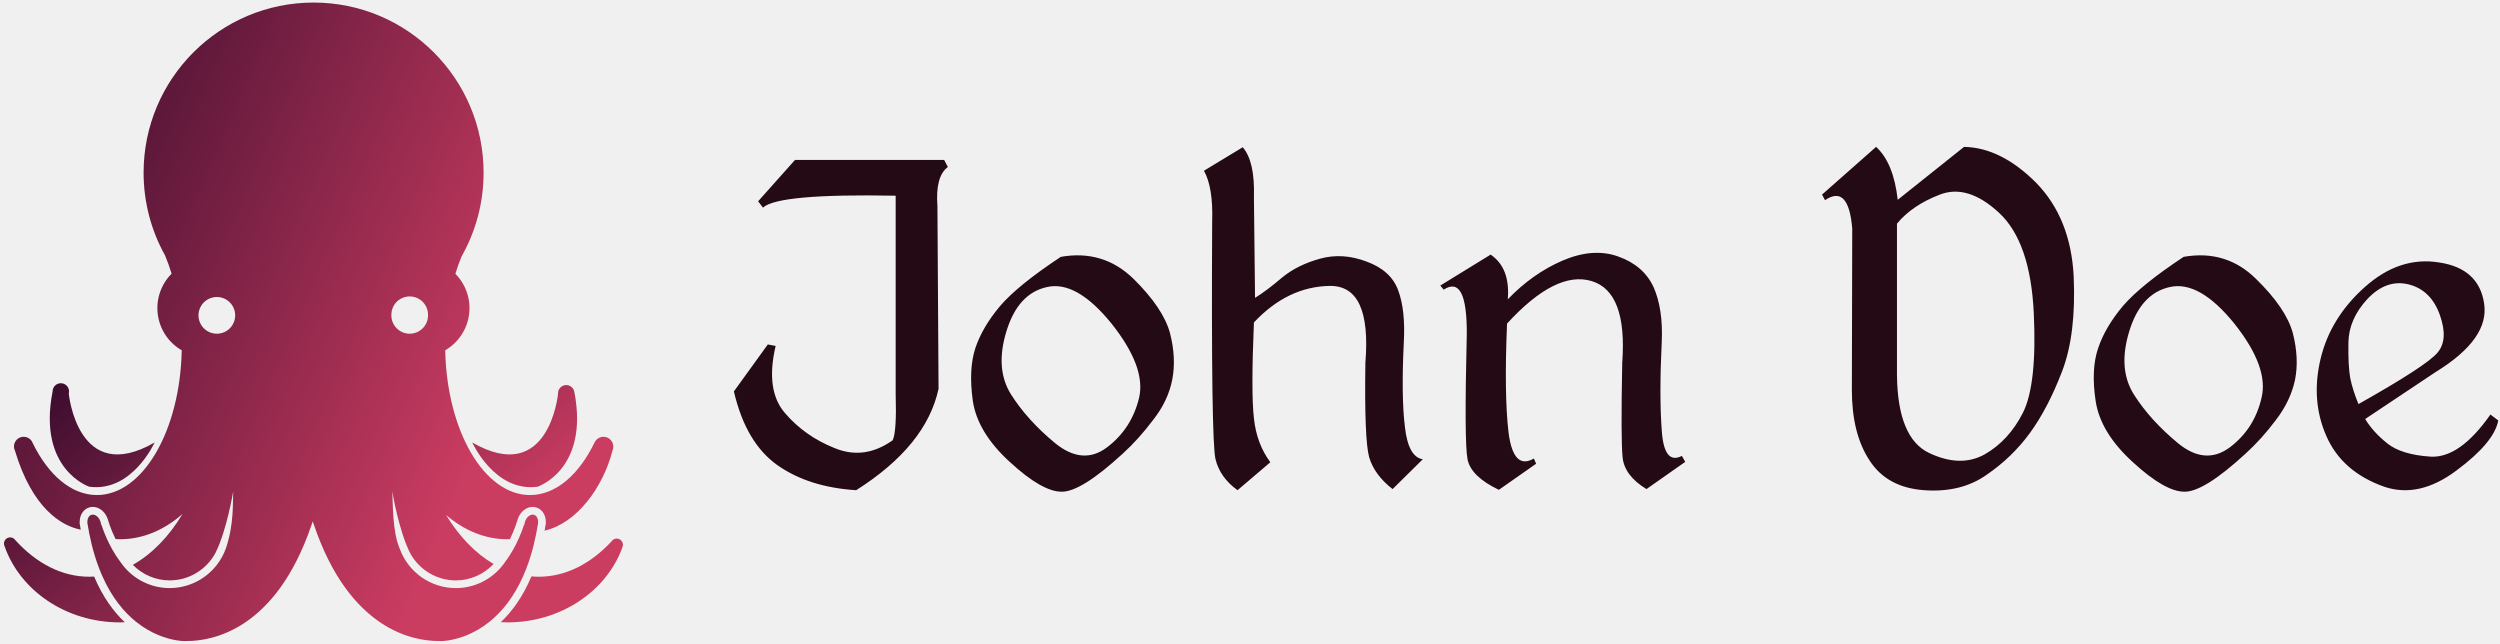
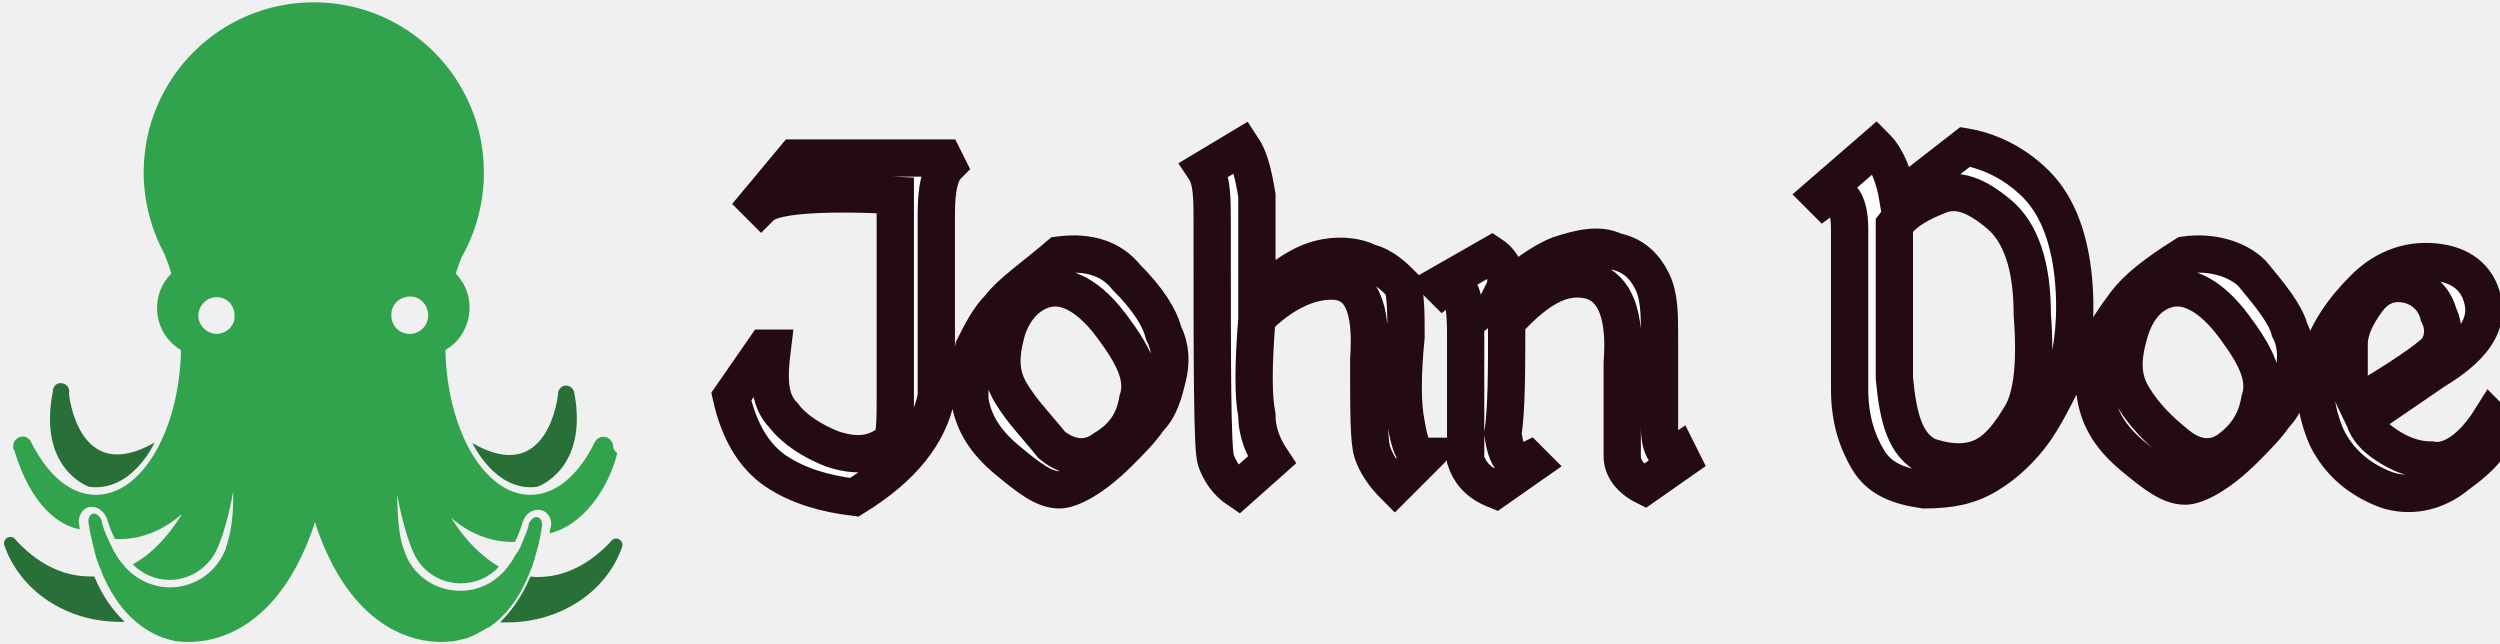
- <svg xmlns="http://www.w3.org/2000/svg" data-v-423bf9ae="" viewBox="0 0 435 112" class="iconLeft">
-   <g data-v-423bf9ae="" id="26d3f73e-e688-41c2-9f8f-e5f6c31c4438" fill="#240A14" transform="matrix(6.486419,0,0,6.486419,125.9454,2.853097)">
-     <path d="M1.91 3.85L0.92 4.96L1.05 5.13L1.05 5.13Q1.46 4.75 4.61 4.81L4.61 4.81L4.61 10.12L4.61 10.12Q4.64 11.14 4.53 11.37L4.53 11.37L4.53 11.37Q3.77 11.91 2.97 11.58L2.97 11.58L2.97 11.58Q2.17 11.26 1.64 10.64L1.64 10.64L1.64 10.64Q1.11 10.03 1.39 8.84L1.39 8.84L1.18 8.80L0.27 10.06L0.27 10.06Q0.59 11.44 1.44 12.04L1.44 12.04L1.44 12.04Q2.28 12.63 3.55 12.71L3.55 12.71L3.55 12.71Q5.43 11.52 5.76 9.99L5.76 9.99L5.73 5.09L5.73 5.09Q5.67 4.29 6.01 4.04L6.01 4.04L5.91 3.85L1.91 3.85ZM9.04 6.45L9.04 6.45Q7.89 7.21 7.41 7.77L7.41 7.77L7.41 7.77Q6.94 8.33 6.75 8.89L6.75 8.89L6.75 8.89Q6.56 9.46 6.68 10.32L6.68 10.32L6.68 10.32Q6.81 11.17 7.68 11.96L7.68 11.96L7.68 11.96Q8.54 12.75 9.06 12.75L9.06 12.75L9.06 12.75Q9.58 12.76 10.70 11.73L10.70 11.73L10.70 11.73Q11.13 11.34 11.52 10.82L11.52 10.82L11.52 10.82Q11.92 10.31 12.03 9.74L12.03 9.74L12.03 9.74Q12.14 9.17 11.97 8.50L11.97 8.50L11.97 8.50Q11.79 7.83 10.99 7.04L10.99 7.04L10.99 7.04Q10.18 6.25 9.04 6.45L9.04 6.45ZM8.67 7.26L8.67 7.26L8.67 7.26Q9.46 7.08 10.40 8.24L10.40 8.24L10.40 8.24Q11.33 9.41 11.14 10.23L11.14 10.23L11.14 10.23Q10.94 11.06 10.28 11.56L10.28 11.56L10.28 11.56Q9.63 12.05 8.89 11.45L8.89 11.45L8.89 11.45Q8.15 10.84 7.71 10.15L7.71 10.15L7.71 10.15Q7.27 9.46 7.58 8.45L7.58 8.45L7.58 8.45Q7.89 7.43 8.67 7.26ZM13.92 3.51L12.88 4.14L12.88 4.14Q13.13 4.59 13.10 5.50L13.10 5.50L13.10 5.50Q13.07 11.40 13.19 11.88L13.19 11.88L13.19 11.88Q13.31 12.37 13.78 12.71L13.78 12.71L14.66 11.96L14.66 11.96Q14.29 11.46 14.22 10.78L14.22 10.78L14.22 10.78Q14.14 10.10 14.22 8.21L14.22 8.21L14.22 8.21Q15.12 7.25 16.25 7.23L16.25 7.23L16.25 7.23Q17.38 7.21 17.21 9.29L17.21 9.29L17.21 9.29Q17.18 11.34 17.31 11.82L17.31 11.82L17.31 11.82Q17.45 12.30 17.94 12.68L17.94 12.68L18.75 11.88L18.75 11.88Q18.36 11.82 18.27 11.01L18.27 11.01L18.27 11.01Q18.17 10.20 18.24 8.76L18.24 8.76L18.24 8.76Q18.29 7.88 18.09 7.35L18.09 7.35L18.09 7.35Q17.90 6.82 17.25 6.58L17.25 6.58L17.25 6.58Q16.60 6.33 15.99 6.50L15.99 6.50L15.99 6.50Q15.38 6.67 14.97 7.01L14.97 7.01L14.97 7.01Q14.56 7.36 14.25 7.55L14.25 7.55L14.22 4.85L14.22 4.85Q14.25 3.89 13.92 3.51L13.92 3.51ZM20.57 6.39L19.22 7.22L19.31 7.33L19.31 7.33Q19.94 6.92 19.93 8.52L19.93 8.52L19.93 8.52Q19.86 11.43 19.95 11.88L19.95 11.88L19.95 11.88Q20.04 12.34 20.79 12.70L20.79 12.70L21.79 12.00L21.73 11.86L21.73 11.86Q21.18 12.18 21.05 11.16L21.05 11.16L21.05 11.16Q20.93 10.14 21.01 8.24L21.01 8.24L21.01 8.24Q22.32 6.81 23.28 7.10L23.28 7.10L23.28 7.10Q24.24 7.39 24.10 9.29L24.10 9.29L24.10 9.29Q24.06 11.34 24.11 11.83L24.11 11.83L24.11 11.83Q24.16 12.32 24.75 12.68L24.75 12.68L25.79 11.95L25.70 11.79L25.70 11.79Q25.22 12.04 25.16 11.10L25.16 11.10L25.16 11.10Q25.09 10.17 25.16 8.73L25.16 8.73L25.16 8.73Q25.20 7.85 24.94 7.26L24.94 7.26L24.94 7.26Q24.67 6.68 23.99 6.44L23.99 6.44L23.99 6.44Q23.32 6.20 22.50 6.55L22.50 6.55L22.50 6.55Q21.69 6.90 21.03 7.59L21.03 7.59L21.03 7.59Q21.10 6.75 20.57 6.39L20.57 6.39ZM30.91 3.50L29.46 4.78L29.54 4.93L29.54 4.93Q30.17 4.50 30.27 5.69L30.27 5.69L30.26 10.02L30.26 10.02Q30.26 11.20 30.74 11.92L30.74 11.92L30.74 11.92Q31.21 12.64 32.20 12.71L32.20 12.71L32.20 12.71Q33.19 12.78 33.87 12.30L33.87 12.30L33.87 12.30Q34.56 11.83 35.04 11.17L35.04 11.17L35.04 11.17Q35.52 10.51 35.90 9.52L35.90 9.52L35.90 9.52Q36.28 8.53 36.21 6.97L36.21 6.97L36.21 6.97Q36.13 5.41 35.20 4.46L35.20 4.46L35.20 4.46Q34.26 3.52 33.27 3.50L33.27 3.50L31.49 4.92L31.49 4.92Q31.38 3.93 30.91 3.50L30.91 3.50ZM32.62 4.78L32.62 4.78L32.62 4.78Q33.37 4.49 34.21 5.27L34.21 5.27L34.21 5.27Q35.05 6.05 35.14 7.96L35.14 7.96L35.14 7.96Q35.23 9.87 34.85 10.63L34.85 10.63L34.85 10.63Q34.47 11.38 33.82 11.75L33.82 11.75L33.82 11.75Q33.17 12.11 32.33 11.71L32.33 11.71L32.33 11.71Q31.49 11.31 31.47 9.63L31.47 9.63L31.47 5.56L31.47 5.56Q31.87 5.07 32.62 4.78ZM39.16 6.45L39.16 6.45Q38.01 7.21 37.53 7.77L37.53 7.77L37.53 7.77Q37.06 8.33 36.87 8.89L36.87 8.89L36.87 8.89Q36.67 9.46 36.80 10.32L36.80 10.32L36.80 10.32Q36.93 11.17 37.80 11.96L37.80 11.96L37.80 11.96Q38.66 12.75 39.18 12.75L39.18 12.75L39.18 12.75Q39.70 12.76 40.82 11.73L40.82 11.73L40.82 11.73Q41.25 11.34 41.64 10.82L41.64 10.82L41.64 10.82Q42.03 10.31 42.15 9.74L42.15 9.74L42.15 9.74Q42.26 9.17 42.09 8.50L42.09 8.50L42.09 8.50Q41.91 7.83 41.10 7.04L41.10 7.04L41.10 7.04Q40.30 6.25 39.16 6.45L39.16 6.45ZM38.79 7.26L38.79 7.26L38.79 7.26Q39.58 7.08 40.52 8.24L40.52 8.24L40.52 8.24Q41.45 9.41 41.25 10.23L41.25 10.23L41.25 10.23Q41.06 11.06 40.40 11.56L40.40 11.56L40.40 11.56Q39.74 12.05 39.01 11.45L39.01 11.45L39.01 11.45Q38.27 10.84 37.83 10.15L37.83 10.15L37.83 10.15Q37.39 9.46 37.70 8.45L37.70 8.45L37.70 8.45Q38.01 7.43 38.79 7.26ZM46.01 6.60L46.01 6.60L46.01 6.60Q44.95 6.43 44.02 7.26L44.02 7.26L44.02 7.26Q43.09 8.09 42.83 9.20L42.83 9.20L42.83 9.20Q42.57 10.31 42.99 11.26L42.99 11.26L42.99 11.26Q43.41 12.22 44.55 12.62L44.55 12.62L44.55 12.62Q45.48 12.93 46.48 12.18L46.48 12.18L46.48 12.18Q47.49 11.43 47.60 10.84L47.60 10.84L47.39 10.68L47.39 10.68Q46.57 11.85 45.79 11.81L45.79 11.81L45.79 11.81Q45.01 11.76 44.63 11.46L44.63 11.46L44.63 11.46Q44.24 11.15 44.03 10.80L44.03 10.80L45.92 9.54L45.92 9.54Q47.37 8.65 47.22 7.70L47.22 7.70L47.22 7.70Q47.08 6.76 46.01 6.60ZM43.58 8.75L43.58 8.75L43.58 8.75Q43.59 8.12 44.09 7.58L44.09 7.58L44.09 7.58Q44.60 7.04 45.20 7.19L45.20 7.19L45.20 7.19Q45.79 7.34 46.03 8.00L46.03 8.00L46.03 8.00Q46.27 8.67 45.97 9.02L45.97 9.02L45.97 9.02Q45.68 9.37 43.85 10.40L43.85 10.40L43.85 10.40Q43.70 10.04 43.63 9.71L43.63 9.71L43.63 9.71Q43.57 9.37 43.58 8.75Z" />
+ <svg xmlns="http://www.w3.org/2000/svg" version="1.1" id="Layer_1" x="0px" y="0px" viewBox="0 0 435 112" style="enable-background:new 0 0 435 112;" xml:space="preserve">
+   <style type="text/css">
+ 	.st0{fill:#FFFFFF;stroke:#240A14;stroke-miterlimit:10;}
+ 	.st1{fill:#287037;}
+ 	.st2{fill:#31A34C;}
+ </style>
+   <g transform="matrix(6.486419,0,0,6.486419,125.9454,2.853097)">
+     <path class="st0" d="M1.9,3.8L0.9,5L1,5.1l0,0c0.3-0.3,1.5-0.4,3.6-0.3l0,0v5.3l0,0c0,0.7,0,1.1-0.1,1.3l0,0l0,0   c-0.5,0.4-1,0.4-1.6,0.2l0,0l0,0c-0.5-0.2-1-0.5-1.3-0.9l0,0l0,0c-0.4-0.4-0.4-1-0.3-1.8l0,0l-0.2,0l-0.9,1.3l0,0   c0.2,0.9,0.6,1.6,1.2,2l0,0l0,0c0.6,0.4,1.3,0.6,2.1,0.7l0,0l0,0c1.3-0.8,2-1.7,2.2-2.7l0,0l0-4.9l0,0C5.7,4.6,5.8,4.2,6,4l0,0   L5.9,3.8H1.9z M9,6.4L9,6.4C8.3,7,7.7,7.4,7.4,7.8l0,0l0,0C7.1,8.1,6.9,8.5,6.7,8.9l0,0l0,0c-0.1,0.4-0.1,0.9-0.1,1.4l0,0l0,0   c0.1,0.6,0.4,1.1,1,1.6l0,0l0,0c0.6,0.5,1,0.8,1.4,0.8l0,0l0,0c0.3,0,0.9-0.3,1.6-1l0,0l0,0c0.3-0.3,0.6-0.6,0.8-0.9l0,0l0,0   c0.3-0.3,0.4-0.7,0.5-1.1l0,0l0,0c0.1-0.4,0.1-0.8-0.1-1.2l0,0l0,0c-0.1-0.4-0.4-0.9-1-1.5l0,0l0,0C10.4,6.5,9.8,6.3,9,6.4L9,6.4z    M8.7,7.3L8.7,7.3L8.7,7.3c0.5-0.1,1.1,0.2,1.7,1l0,0l0,0c0.6,0.8,0.9,1.4,0.7,2l0,0l0,0c-0.1,0.6-0.4,1-0.9,1.3l0,0l0,0   c-0.4,0.3-0.9,0.3-1.4-0.1l0,0l0,0C8.4,11,8,10.6,7.7,10.1l0,0l0,0c-0.3-0.5-0.3-1-0.1-1.7l0,0l0,0C7.8,7.8,8.2,7.4,8.7,7.3z    M13.9,3.5l-1,0.6l0,0c0.2,0.3,0.2,0.8,0.2,1.4l0,0l0,0c0,3.9,0,6.1,0.1,6.4l0,0l0,0c0.1,0.3,0.3,0.6,0.6,0.8l0,0l0.9-0.8l0,0   c-0.2-0.3-0.4-0.7-0.4-1.2l0,0l0,0c-0.1-0.5-0.1-1.3,0-2.6l0,0l0,0c0.6-0.6,1.3-1,2-1l0,0l0,0c0.8,0,1.1,0.7,1,2.1l0,0l0,0   c0,1.4,0,2.2,0.1,2.5l0,0l0,0c0.1,0.3,0.3,0.6,0.6,0.9l0,0l0.8-0.8l0,0c-0.3,0-0.4-0.3-0.5-0.9l0,0l0,0c-0.1-0.5-0.1-1.3,0-2.3l0,0   l0,0c0-0.6,0-1.1-0.1-1.4l0,0l0,0C18,7,17.7,6.7,17.3,6.6l0,0l0,0c-0.4-0.2-0.9-0.2-1.3-0.1l0,0l0,0c-0.4,0.1-0.7,0.3-1,0.5l0,0   l0,0c-0.3,0.2-0.5,0.4-0.7,0.5l0,0l0-2.7l0,0C14.2,4.2,14.1,3.8,13.9,3.5L13.9,3.5z M20.6,6.4l-1.4,0.8l0.1,0.1l0,0   c0.4-0.3,0.6,0.1,0.6,1.2l0,0l0,0c0,1.9,0,3.1,0,3.4l0,0l0,0c0.1,0.3,0.3,0.6,0.8,0.8l0,0l1-0.7l-0.1-0.1l0,0   c-0.4,0.2-0.6,0-0.7-0.7l0,0l0,0C21,10.5,21,9.5,21,8.2l0,0l0,0c0.9-1,1.6-1.3,2.3-1.1l0,0l0,0c0.6,0.2,0.9,0.9,0.8,2.2l0,0l0,0   c0,1.4,0,2.2,0,2.5l0,0l0,0c0,0.3,0.2,0.6,0.6,0.8l0,0l1-0.7l-0.1-0.2l0,0c-0.3,0.2-0.5-0.1-0.5-0.7l0,0l0,0c0-0.6,0-1.4,0-2.4l0,0   l0,0c0-0.6,0-1.1-0.2-1.5l0,0l0,0c-0.2-0.4-0.5-0.7-1-0.8l0,0l0,0c-0.4-0.2-0.9-0.1-1.5,0.1l0,0l0,0c-0.5,0.2-1,0.6-1.5,1l0,0l0,0   C21.1,7,20.9,6.6,20.6,6.4L20.6,6.4z M30.9,3.5l-1.5,1.3l0.1,0.1l0,0c0.4-0.3,0.7,0,0.7,0.8l0,0l0,4.3l0,0c0,0.8,0.2,1.4,0.5,1.9   l0,0l0,0c0.3,0.5,0.8,0.7,1.5,0.8l0,0l0,0c0.7,0,1.2-0.1,1.7-0.4l0,0l0,0c0.5-0.3,0.9-0.7,1.2-1.1l0,0l0,0c0.3-0.4,0.6-1,0.9-1.6   l0,0l0,0C36.2,8.9,36.3,8,36.2,7l0,0l0,0c-0.1-1-0.4-1.9-1-2.5l0,0l0,0c-0.6-0.6-1.3-0.9-1.9-1l0,0l-1.8,1.4l0,0   C31.4,4.3,31.2,3.8,30.9,3.5L30.9,3.5z M32.6,4.8L32.6,4.8L32.6,4.8c0.5-0.2,1,0,1.6,0.5l0,0l0,0c0.6,0.5,0.9,1.4,0.9,2.7l0,0l0,0   c0.1,1.3,0,2.2-0.3,2.7l0,0l0,0c-0.3,0.5-0.6,0.9-1,1.1l0,0l0,0c-0.4,0.2-0.9,0.2-1.5,0l0,0l0,0c-0.6-0.3-0.8-1-0.9-2.1l0,0V5.6   l0,0C31.7,5.2,32.1,5,32.6,4.8z M39.2,6.4L39.2,6.4c-0.8,0.5-1.3,0.9-1.6,1.3l0,0l0,0c-0.3,0.4-0.5,0.7-0.7,1.1l0,0l0,0   c-0.1,0.4-0.2,0.9-0.1,1.4l0,0l0,0c0.1,0.6,0.4,1.1,1,1.6l0,0l0,0c0.6,0.5,1,0.8,1.4,0.8l0,0l0,0c0.3,0,0.9-0.3,1.6-1l0,0l0,0   c0.3-0.3,0.6-0.6,0.8-0.9l0,0l0,0c0.3-0.3,0.4-0.7,0.5-1.1l0,0l0,0c0.1-0.4,0.1-0.8-0.1-1.2l0,0l0,0c-0.1-0.4-0.5-0.9-1-1.5l0,0   l0,0C40.6,6.5,39.9,6.3,39.2,6.4L39.2,6.4z M38.8,7.3L38.8,7.3L38.8,7.3c0.5-0.1,1.1,0.2,1.7,1l0,0l0,0c0.6,0.8,0.9,1.4,0.7,2l0,0   l0,0c-0.1,0.6-0.4,1-0.8,1.3l0,0l0,0c-0.4,0.3-0.9,0.3-1.4-0.1l0,0l0,0c-0.5-0.4-0.9-0.8-1.2-1.3l0,0l0,0c-0.3-0.5-0.3-1-0.1-1.7   l0,0l0,0C37.9,7.8,38.3,7.4,38.8,7.3z M46,6.6L46,6.6L46,6.6c-0.7-0.1-1.4,0.1-2,0.7l0,0l0,0c-0.6,0.6-1,1.2-1.2,1.9l0,0l0,0   c-0.2,0.7-0.1,1.4,0.2,2.1l0,0l0,0c0.3,0.6,0.8,1.1,1.6,1.4l0,0l0,0c0.6,0.2,1.3,0.1,1.9-0.4l0,0l0,0c0.7-0.5,1-0.9,1.1-1.3l0,0   l-0.2-0.2l0,0c-0.5,0.8-1.1,1.2-1.6,1.1l0,0l0,0c-0.5,0-0.9-0.2-1.2-0.4l0,0l0,0c-0.3-0.2-0.5-0.4-0.6-0.7l0,0l1.9-1.3l0,0   c1-0.6,1.4-1.2,1.3-1.8l0,0l0,0C47.1,7.1,46.7,6.7,46,6.6z M43.6,8.8L43.6,8.8L43.6,8.8c0-0.4,0.2-0.8,0.5-1.2l0,0l0,0   c0.3-0.4,0.7-0.5,1.1-0.4l0,0l0,0C45.6,7.3,45.9,7.6,46,8l0,0l0,0c0.2,0.4,0.1,0.8-0.1,1l0,0l0,0c-0.2,0.2-0.9,0.7-2.1,1.4l0,0l0,0   c-0.1-0.2-0.2-0.5-0.2-0.7l0,0l0,0C43.6,9.5,43.6,9.2,43.6,8.8z" />
  </g>
-   <defs data-v-423bf9ae="">
-     <linearGradient data-v-423bf9ae="" gradientTransform="rotate(25)" id="a7eac6ce-c620-4726-9c5f-7ce279538c86" x1="0%" y1="0%" x2="100%" y2="0%">
-       <stop data-v-423bf9ae="" offset="0%" style="stop-color: rgb(48, 9, 42); stop-opacity: 1;" />
-       <stop data-v-423bf9ae="" offset="100%" style="stop-color: rgb(203, 60, 97); stop-opacity: 1;" />
-     </linearGradient>
-   </defs>
-   <g data-v-423bf9ae="" id="10ba44e3-53e6-4380-a11e-cf83f5f6ee65" transform="matrix(1.111111,0,0,1.111111,-1.019116,0.444436)" stroke="none" fill="url(#a7eac6ce-c620-4726-9c5f-7ce279538c86)">
-     <path d="M85.102 75.82s8.129-2.684 5.751-14.886v-.007a.642.642 0 0 0-.005-.037l-.007-.002a1.285 1.285 0 0 0-2.535.304c0 .026.007.051.008.078l-.006.002s-1.402 14.548-13.434 7.625c.001 0 3.51 7.826 10.228 6.923zM14.9 75.82c6.717.903 10.225-6.923 10.225-6.923-12.03 6.923-13.433-7.625-13.433-7.625-.001-.002-.003-.002-.005-.002.002-.027.009-.052.009-.078a1.285 1.285 0 1 0-2.536-.304l-.005.002-.008.037v.007C6.769 73.136 14.9 75.82 14.9 75.82zM15.657 89.886c-.251.015-.502.031-.756.031-4.332 0-8.334-2.136-11.596-5.747a.972.972 0 0 0-1.768.555c0 .156.041.3.105.432l-.001-.002c2.412 6.903 9.585 11.912 18.067 11.912.252 0 .502-.016.753-.023-1.752-1.648-3.45-3.951-4.804-7.158zM98.337 85.386a.96.96 0 0 0 .127-.469.97.97 0 0 0-1.778-.541v-.002c-3.23 3.487-7.161 5.543-11.411 5.543-.383 0-.758-.021-1.134-.056-1.354 3.212-3.05 5.521-4.8 7.17.346.016.694.035 1.042.035 8.379 0 15.481-4.891 17.974-11.667l-.019-.014h-.001z" />
-     <path d="M96.962 69.544c0-.854-.691-1.544-1.542-1.544-.603 0-1.12.349-1.373.853l-.004-.002c-2.438 5.061-6.066 8.273-10.122 8.273-7.186 0-13.033-10.08-13.281-22.676a7.628 7.628 0 0 0 1.59-11.968c.29-.942.605-1.854.964-2.714a26.542 26.542 0 0 0 3.454-13.123C76.648 11.929 64.728 0 50.026 0 35.323 0 23.404 11.929 23.404 26.644c0 4.697 1.219 9.109 3.352 12.941.383.909.727 1.872 1.034 2.876a7.633 7.633 0 0 0 1.586 11.997c-.25 12.592-6.098 22.666-13.281 22.666-4.011 0-7.604-3.143-10.041-8.107-.058-.117-.117-.234-.174-.353a1.52 1.52 0 0 0-2.775.857c0 .171.035.33.086.482.022.059.05.113.068.173 2.676 8.927 7.176 11.76 10.303 12.368-.045-.251-.092-.504-.134-.765l-.054-.345.024-.028c-.034-1.098.542-2.036 1.46-2.332.192-.063.392-.096.594-.096.978 0 1.907.731 2.297 1.797l.01.005.072.257c.006.021.388 1.345 1.179 2.977.231.015.461.033.695.033 3.585 0 6.936-1.447 9.794-3.958-2.121 3.534-4.785 6.28-7.783 7.964 1.525 1.544 3.583 2.437 5.778 2.437 3.027 0 5.782-1.7 7.18-4.33h.001c1.798-3.637 2.761-9.605 2.761-9.605-.098 1.752.166 5.048-1.146 8.92l-.023.063a9.363 9.363 0 0 1-8.773 6.156 9.314 9.314 0 0 1-7.375-3.617 9.308 9.308 0 0 1-.411-.567 14.85 14.85 0 0 1-.63-.905c-.015-.022-.028-.046-.042-.067a18.725 18.725 0 0 1-.516-.857c-.016-.028-.029-.053-.045-.079a23.408 23.408 0 0 1-.446-.843c-.008-.019-.017-.035-.026-.054a22.442 22.442 0 0 1-1.195-2.903h-.03l-.134-.534c-.233-.727-.885-1.221-1.417-1.046-.431.138-.69.693-.615 1.318l.006.078h.002c.084.524.177 1.029.274 1.522.107.546.226 1.068.349 1.579.035.144.069.288.106.43.051.199.103.396.156.593l.128.448c.059.201.118.403.179.6.081.262.165.521.25.771.052.153.105.299.159.446.058.164.116.324.175.479.055.143.109.285.164.423.067.168.136.334.206.496.049.119.098.238.148.353 1.49 3.379 3.374 5.646 5.246 7.164a17.379 17.379 0 0 0 .943.703 14.482 14.482 0 0 0 1.768 1.041 13.5 13.5 0 0 0 1.554.654c.025.01.052.021.079.028a15.244 15.244 0 0 0 .765.236c.207.058.406.108.593.151.028.006.055.011.082.018.192.042.377.078.546.106l.148.025.045.008a8.672 8.672 0 0 0 1.157.107l.089-.017.261.002c4.042 0 13.92-1.798 19.497-18.141l.206-.589.205.589c5.575 16.343 15.455 18.141 19.495 18.141l.262-.002.091.018c.136-.002.55-.015 1.157-.107l.046-.008.147-.025a8.86 8.86 0 0 0 .551-.108l.078-.016c.192-.046.395-.096.604-.155l.093-.025c.218-.062.443-.134.677-.213.021-.009.042-.015.064-.022.757-.266 1.59-.634 2.457-1.146.017-.009.033-.02.05-.027.281-.169.568-.352.857-.551.017-.013.031-.025.05-.036a15.1 15.1 0 0 0 .887-.671c1.872-1.525 3.756-3.803 5.239-7.197a28.66 28.66 0 0 0 .688-1.75c.043-.123.088-.245.132-.372.087-.257.172-.521.256-.792.064-.201.123-.407.183-.615a32.509 32.509 0 0 0 .282-1.031c.021-.084.04-.168.062-.25.129-.525.25-1.065.363-1.628.107-.528.209-1.07.298-1.636l.006-.078c.077-.625-.183-1.181-.615-1.318-.531-.175-1.184.319-1.415 1.046l-.134.534h-.031a22.15 22.15 0 0 1-.819 2.112l-.002.003c-.12.265-.25.54-.391.825-.009.019-.019.037-.027.056-.135.27-.284.547-.439.828-.017.026-.032.053-.046.078-.159.282-.328.566-.512.848-.015.021-.027.044-.04.065-.196.302-.401.602-.624.894a9.003 9.003 0 0 1-.378.53 9.324 9.324 0 0 1-7.406 3.655 9.361 9.361 0 0 1-8.773-6.156l-.024-.063c-1.142-2.622-1.047-7.168-1.146-8.92 0 0 .965 5.969 2.761 9.605h.002a8.153 8.153 0 0 0 7.181 4.33c2.26 0 4.377-.943 5.914-2.575-2.855-1.671-5.396-4.313-7.443-7.681 2.82 2.42 6.106 3.813 9.62 3.813.128 0 .255-.013.384-.017.798-1.64 1.183-2.972 1.188-2.993l.072-.257.008-.005c.391-1.065 1.319-1.797 2.296-1.797.204 0 .403.032.597.096.919.296 1.492 1.234 1.46 2.332l.023.028-.055.345c-.05.314-.105.615-.161.92 5.092-1.181 9.156-6.809 10.634-12.524l-.006-.003c.086-.195.136-.406.136-.631zM34.926 51.859a2.874 2.874 0 1 1 .001-5.747 2.874 2.874 0 0 1-.001 5.747zm30.151 0a2.873 2.873 0 0 1-2.872-2.875 2.873 2.873 0 1 1 5.743 0 2.873 2.873 0 0 1-2.871 2.875z" />
-   </g>
+   <path class="st1" d="M93.5,84.7c0,0,9-3,6.4-16.5v0c0,0,0,0,0,0l0,0c-0.2-0.8-1-1.2-1.7-1.1c-0.6,0.2-1.1,0.7-1.1,1.4  c0,0,0,0.1,0,0.1l0,0c0,0-1.6,16.2-14.9,8.5C82.2,77,86.1,85.7,93.5,84.7z M15.5,84.7c7.5,1,11.4-7.7,11.4-7.7  C13.5,84.7,12,68.5,12,68.5c0,0,0,0,0,0c0,0,0-0.1,0-0.1c0.2-0.8-0.3-1.5-1.1-1.7c-0.8-0.2-1.5,0.3-1.7,1.1c0,0.1,0,0.2,0,0.3l0,0  l0,0v0C6.5,81.7,15.5,84.7,15.5,84.7z M16.4,100.3c-0.3,0-0.6,0-0.8,0c-4.8,0-9.3-2.4-12.9-6.4c-0.3-0.5-1-0.6-1.5-0.3  c-0.3,0.2-0.5,0.5-0.5,0.9c0,0.2,0,0.3,0.1,0.5l0,0c2.7,7.7,10.6,13.2,20.1,13.2c0.3,0,0.6,0,0.8,0  C19.8,106.4,17.9,103.9,16.4,100.3z M108.2,95.3c0.1-0.2,0.1-0.3,0.1-0.5c0-0.6-0.5-1.1-1.1-1.1c-0.4,0-0.7,0.2-0.9,0.5v0  c-3.6,3.9-8,6.2-12.7,6.2c-0.4,0-0.8,0-1.3-0.1c-1.5,3.6-3.4,6.1-5.3,8c0.4,0,0.8,0,1.2,0C97.6,108.3,105.5,102.9,108.2,95.3  L108.2,95.3L108.2,95.3L108.2,95.3z" />
+   <path class="st2" d="M106.7,77.7c0-0.9-0.8-1.7-1.7-1.7c-0.7,0-1.2,0.4-1.5,0.9l0,0c-2.7,5.6-6.7,9.2-11.2,9.2  c-8,0-14.5-11.2-14.8-25.2c4-2.3,5.4-7.5,3.1-11.6c-0.4-0.6-0.8-1.2-1.3-1.7c0.3-1,0.7-2.1,1.1-3c2.5-4.4,3.8-9.5,3.8-14.6  c0-16.3-13.2-29.6-29.6-29.6C38.2,0.4,25,13.7,25,30c0,5.2,1.4,10.1,3.7,14.4c0.4,1,0.8,2.1,1.1,3.2c-3.3,3.3-3.3,8.7,0,12  c0.5,0.5,1.1,1,1.7,1.3c-0.3,14-6.8,25.2-14.8,25.2c-4.5,0-8.4-3.5-11.2-9c-0.1-0.1-0.1-0.3-0.2-0.4c-0.5-0.8-1.6-1-2.3-0.4  c-0.5,0.3-0.7,0.8-0.7,1.4c0,0.2,0,0.4,0.1,0.5c0,0.1,0.1,0.1,0.1,0.2c3,9.9,8,13.1,11.4,13.7c-0.1-0.3-0.1-0.6-0.1-0.8l-0.1-0.4  l0,0c0-1.2,0.6-2.3,1.6-2.6c0.2-0.1,0.4-0.1,0.7-0.1c1.1,0,2.1,0.8,2.6,2l0,0l0.1,0.3c0,0,0.4,1.5,1.3,3.3c0.3,0,0.5,0,0.8,0  c4,0,7.7-1.6,10.9-4.4c-2.4,3.9-5.3,7-8.6,8.8c1.7,1.7,4,2.7,6.4,2.7c3.4,0,6.4-1.9,8-4.8h0c2-4,3.1-10.7,3.1-10.7  c-0.1,1.9,0.2,5.6-1.3,9.9l0,0.1c-1.5,4.1-5.4,6.8-9.7,6.8c-3.2,0-6.2-1.5-8.2-4c-0.2-0.2-0.3-0.4-0.5-0.6c-0.2-0.3-0.5-0.7-0.7-1  c0,0,0-0.1,0-0.1c-0.2-0.3-0.4-0.6-0.6-1c0,0,0-0.1,0-0.1c-0.2-0.3-0.3-0.6-0.5-0.9c0,0,0,0,0-0.1c-0.5-1-1-2.1-1.3-3.2h0l-0.1-0.6  c-0.3-0.8-1-1.4-1.6-1.2c-0.5,0.2-0.8,0.8-0.7,1.5l0,0.1h0c0.1,0.6,0.2,1.1,0.3,1.7c0.1,0.6,0.3,1.2,0.4,1.8c0,0.2,0.1,0.3,0.1,0.5  c0.1,0.2,0.1,0.4,0.2,0.7l0.1,0.5c0.1,0.2,0.1,0.4,0.2,0.7c0.1,0.3,0.2,0.6,0.3,0.9c0.1,0.2,0.1,0.3,0.2,0.5  c0.1,0.2,0.1,0.4,0.2,0.5c0.1,0.2,0.1,0.3,0.2,0.5c0.1,0.2,0.2,0.4,0.2,0.6c0.1,0.1,0.1,0.3,0.2,0.4c1.7,3.8,3.7,6.3,5.8,8  c0.3,0.3,0.7,0.5,1,0.8c0.6,0.4,1.3,0.8,2,1.2c0.6,0.3,1.1,0.5,1.7,0.7c0,0,0.1,0,0.1,0c0.3,0.1,0.6,0.2,0.9,0.3  c0.2,0.1,0.5,0.1,0.7,0.2c0,0,0.1,0,0.1,0c0.2,0,0.4,0.1,0.6,0.1l0.2,0l0.1,0c0.4,0.1,0.9,0.1,1.3,0.1l0.1,0l0.3,0  c4.5,0,15.5-2,21.7-20.2l0.2-0.7l0.2,0.7c6.2,18.2,17.2,20.2,21.7,20.2l0.3,0l0.1,0c0.2,0,0.6,0,1.3-0.1l0.1,0l0.2,0  c0.2,0,0.4-0.1,0.6-0.1l0.1,0c0.2-0.1,0.4-0.1,0.7-0.2l0.1,0c0.2-0.1,0.5-0.1,0.8-0.2c0,0,0,0,0.1,0c0.8-0.3,1.8-0.7,2.7-1.3  c0,0,0,0,0.1,0c0.3-0.2,0.6-0.4,1-0.6c0,0,0,0,0.1,0c0.3-0.2,0.7-0.5,1-0.7c2.1-1.7,4.2-4.2,5.8-8c0.3-0.6,0.5-1.3,0.8-1.9  c0-0.1,0.1-0.3,0.1-0.4c0.1-0.3,0.2-0.6,0.3-0.9c0.1-0.2,0.1-0.5,0.2-0.7c0.1-0.4,0.2-0.8,0.3-1.1c0-0.1,0-0.2,0.1-0.3  c0.1-0.6,0.3-1.2,0.4-1.8c0.1-0.6,0.2-1.2,0.3-1.8l0-0.1c0.1-0.7-0.2-1.3-0.7-1.5c-0.6-0.2-1.3,0.4-1.6,1.2l-0.1,0.6h0  c-0.3,0.8-0.6,1.6-0.9,2.3l0,0c-0.1,0.3-0.3,0.6-0.4,0.9c0,0,0,0,0,0.1c-0.2,0.3-0.3,0.6-0.5,0.9c0,0,0,0.1-0.1,0.1  c-0.2,0.3-0.4,0.6-0.6,0.9c0,0,0,0,0,0.1c-0.2,0.3-0.4,0.7-0.7,1c-0.1,0.2-0.3,0.4-0.4,0.6c-2,2.6-5,4.1-8.2,4.1  c-4.4,0-8.3-2.7-9.7-6.8l0-0.1c-1.3-2.9-1.2-8-1.3-9.9c0,0,1.1,6.6,3.1,10.7h0c1.6,3,4.6,4.8,8,4.8c2.5,0,4.9-1,6.6-2.9  c-3.2-1.9-6-4.8-8.3-8.5c3.1,2.7,6.8,4.2,10.7,4.2c0.1,0,0.3,0,0.4,0c0.9-1.8,1.3-3.3,1.3-3.3l0.1-0.3l0,0c0.4-1.2,1.5-2,2.6-2  c0.2,0,0.4,0,0.7,0.1c1,0.3,1.7,1.4,1.6,2.6l0,0l-0.1,0.4c-0.1,0.3-0.1,0.7-0.2,1c5.7-1.3,10.2-7.6,11.8-13.9l0,0  C106.7,78.2,106.7,78,106.7,77.7L106.7,77.7z M37.8,58.1c-1.8,0-3.2-1.4-3.3-3.1c0-1.8,1.4-3.2,3.1-3.3c0,0,0.1,0,0.1,0  c1.8,0,3.2,1.5,3.1,3.3C40.9,56.6,39.5,58,37.8,58.1z M71.3,58.1c-1.8,0-3.2-1.4-3.2-3.2c0,0,0,0,0,0c-0.1-1.8,1.3-3.2,3.1-3.3  c1.8-0.1,3.2,1.3,3.3,3.1c0,0.1,0,0.1,0,0.2C74.5,56.6,73.1,58.1,71.3,58.1L71.3,58.1z" />
</svg>
